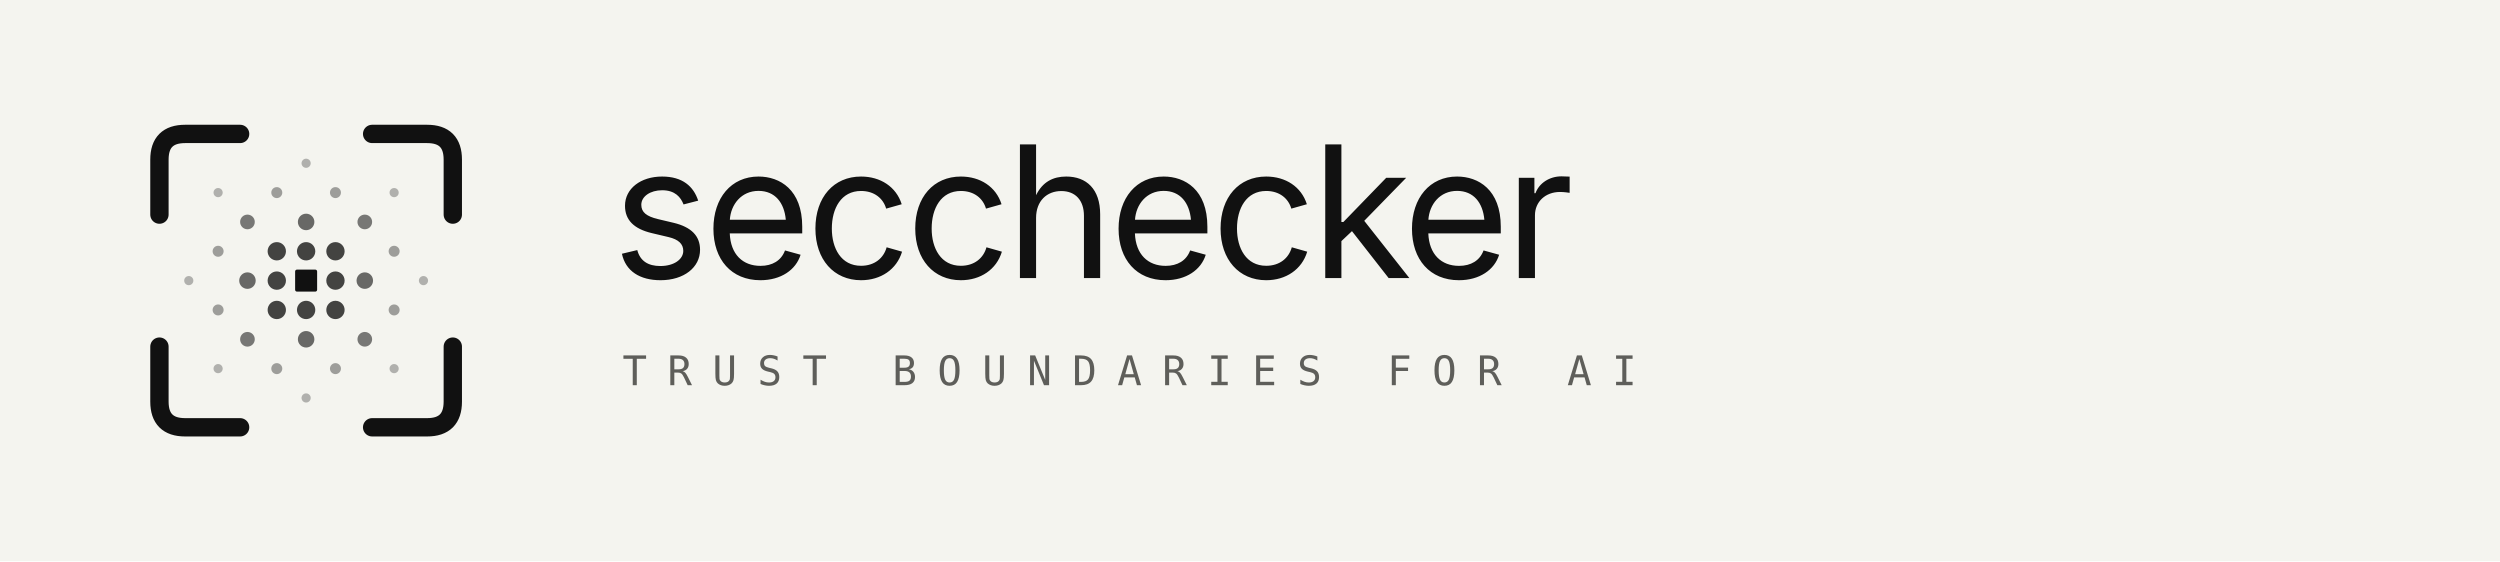
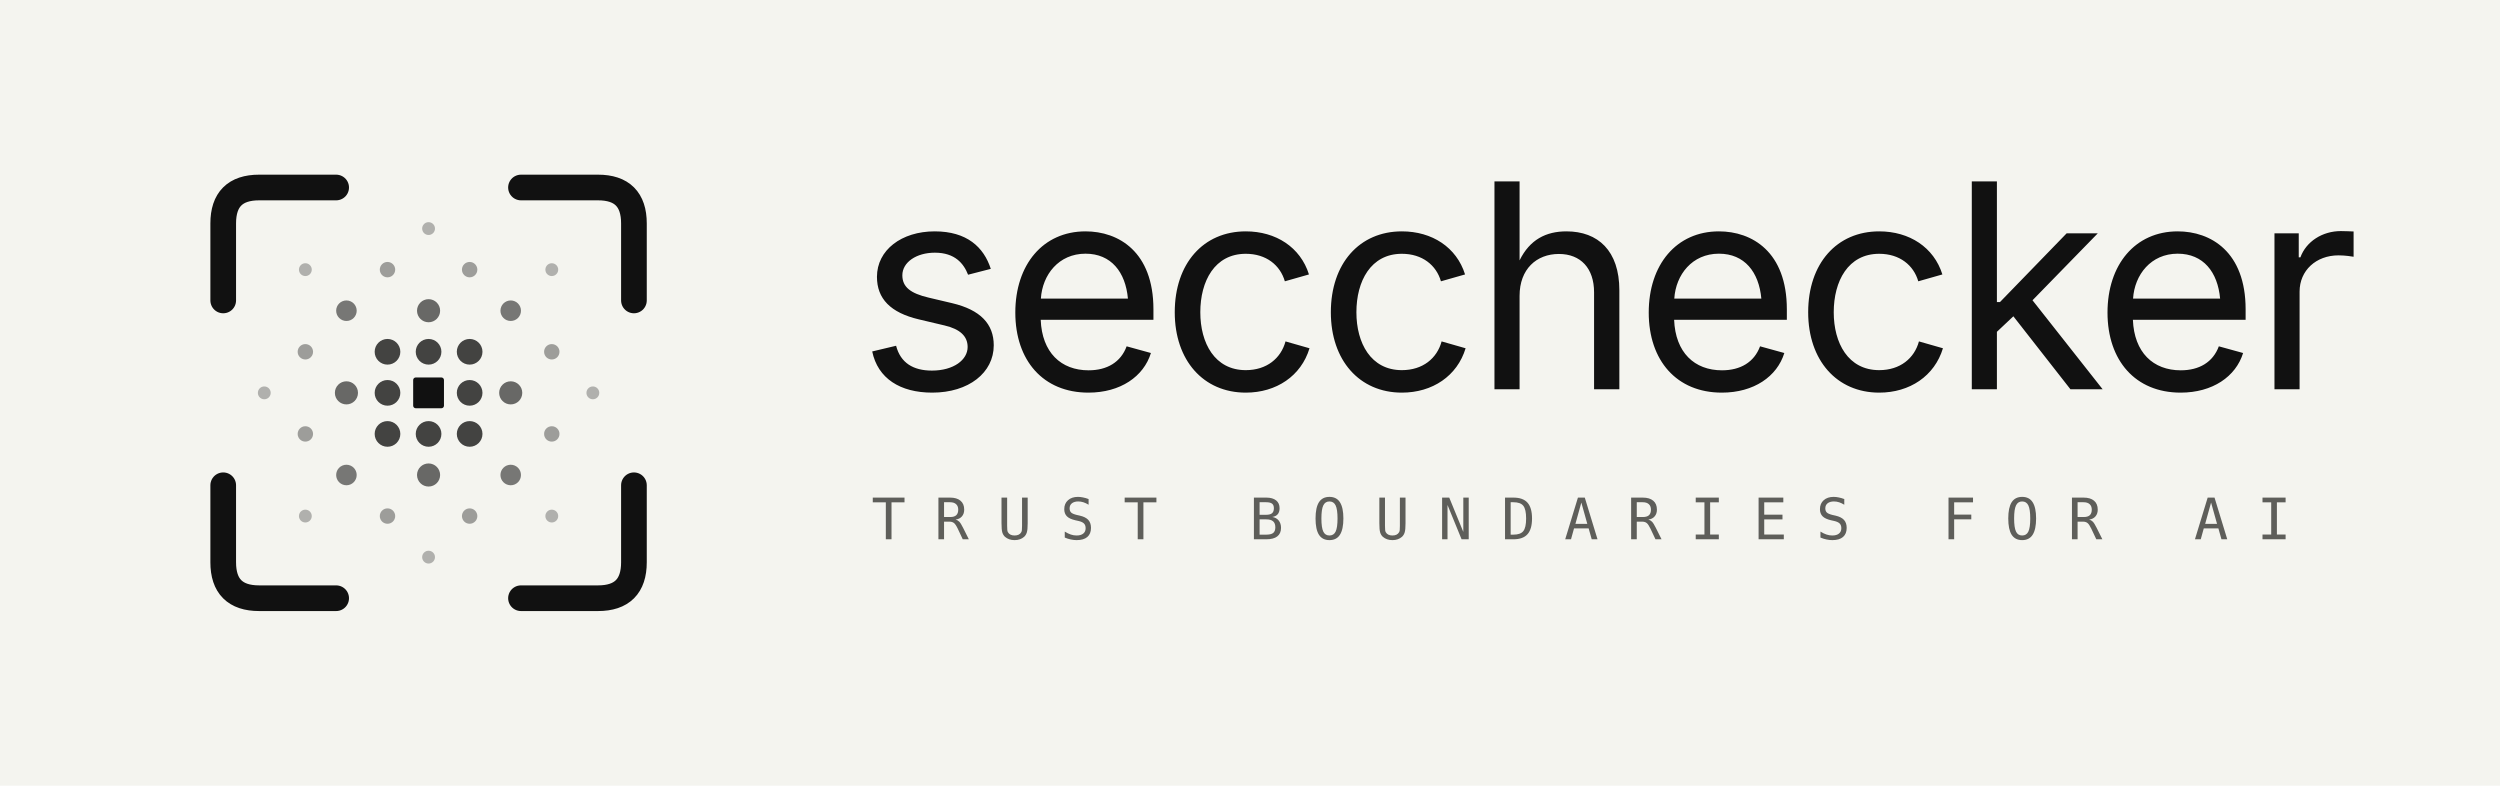
- <svg xmlns="http://www.w3.org/2000/svg" viewBox="0 0 980 220" role="img" aria-labelledby="title desc">
-   <rect width="980" height="220" fill="#F4F4EF" />
+ <svg xmlns="http://www.w3.org/2000/svg" viewBox="0 0 700 220" role="img" aria-labelledby="title desc">
+   <rect width="700" height="220" fill="#F4F4EF" />
  <g transform="translate(28 18) scale(.71875)">
    <g fill="none" stroke="#111111" stroke-width="10" stroke-linecap="round" stroke-linejoin="round">
      <path d="M48 92V62Q48 48 62 48H92" />
      <path d="M164 48H194Q208 48 208 62V92" />
      <path d="M208 164V194Q208 208 194 208H164" />
      <path d="M92 208H62Q48 208 48 194V164" />
    </g>
    <g fill="#111111">
      <circle cx="128" cy="64" r="2.5" opacity=".30" />
      <circle cx="128" cy="192" r="2.5" opacity=".30" />
      <circle cx="64" cy="128" r="2.5" opacity=".30" />
      <circle cx="192" cy="128" r="2.5" opacity=".30" />
      <circle cx="80" cy="80" r="2.5" opacity=".30" />
      <circle cx="176" cy="80" r="2.5" opacity=".30" />
      <circle cx="80" cy="176" r="2.5" opacity=".30" />
      <circle cx="176" cy="176" r="2.5" opacity=".30" />
      <circle cx="112" cy="80" r="3" opacity=".38" />
      <circle cx="144" cy="80" r="3" opacity=".38" />
      <circle cx="112" cy="176" r="3" opacity=".38" />
      <circle cx="144" cy="176" r="3" opacity=".38" />
      <circle cx="80" cy="112" r="3" opacity=".38" />
      <circle cx="80" cy="144" r="3" opacity=".38" />
      <circle cx="176" cy="112" r="3" opacity=".38" />
      <circle cx="176" cy="144" r="3" opacity=".38" />
      <circle cx="96" cy="96" r="4" opacity=".55" />
      <circle cx="128" cy="96" r="4.5" opacity=".62" />
      <circle cx="160" cy="96" r="4" opacity=".55" />
      <circle cx="96" cy="160" r="4" opacity=".55" />
      <circle cx="128" cy="160" r="4.5" opacity=".62" />
      <circle cx="160" cy="160" r="4" opacity=".55" />
      <circle cx="96" cy="128" r="4.5" opacity=".62" />
      <circle cx="160" cy="128" r="4.5" opacity=".62" />
      <circle cx="112" cy="112" r="5" opacity=".78" />
      <circle cx="128" cy="112" r="5" opacity=".78" />
      <circle cx="144" cy="112" r="5" opacity=".78" />
      <circle cx="112" cy="128" r="5" opacity=".78" />
      <circle cx="144" cy="128" r="5" opacity=".78" />
      <circle cx="112" cy="144" r="5" opacity=".78" />
      <circle cx="128" cy="144" r="5" opacity=".78" />
      <circle cx="144" cy="144" r="5" opacity=".78" />
      <rect x="122" y="122" width="12" height="12" rx="1" />
    </g>
  </g>
-   <text x="240" y="109" fill="#111111" font-family="Inter, Helvetica Neue, Arial, sans-serif" font-size="72" font-weight="400" letter-spacing="-2">secchecker</text>
+   <text x="240" y="109" fill="#111111" font-family="Inter, Helvetica Neue, Arial, sans-serif" font-size="80" font-weight="400" letter-spacing="-2">secchecker</text>
  <text x="244" y="151" fill="#5E5E5A" font-family="ui-monospace, SFMono-Regular, Menlo, Consolas, monospace" font-size="16" letter-spacing="8">TRUST BOUNDARIES FOR AI</text>
</svg>
